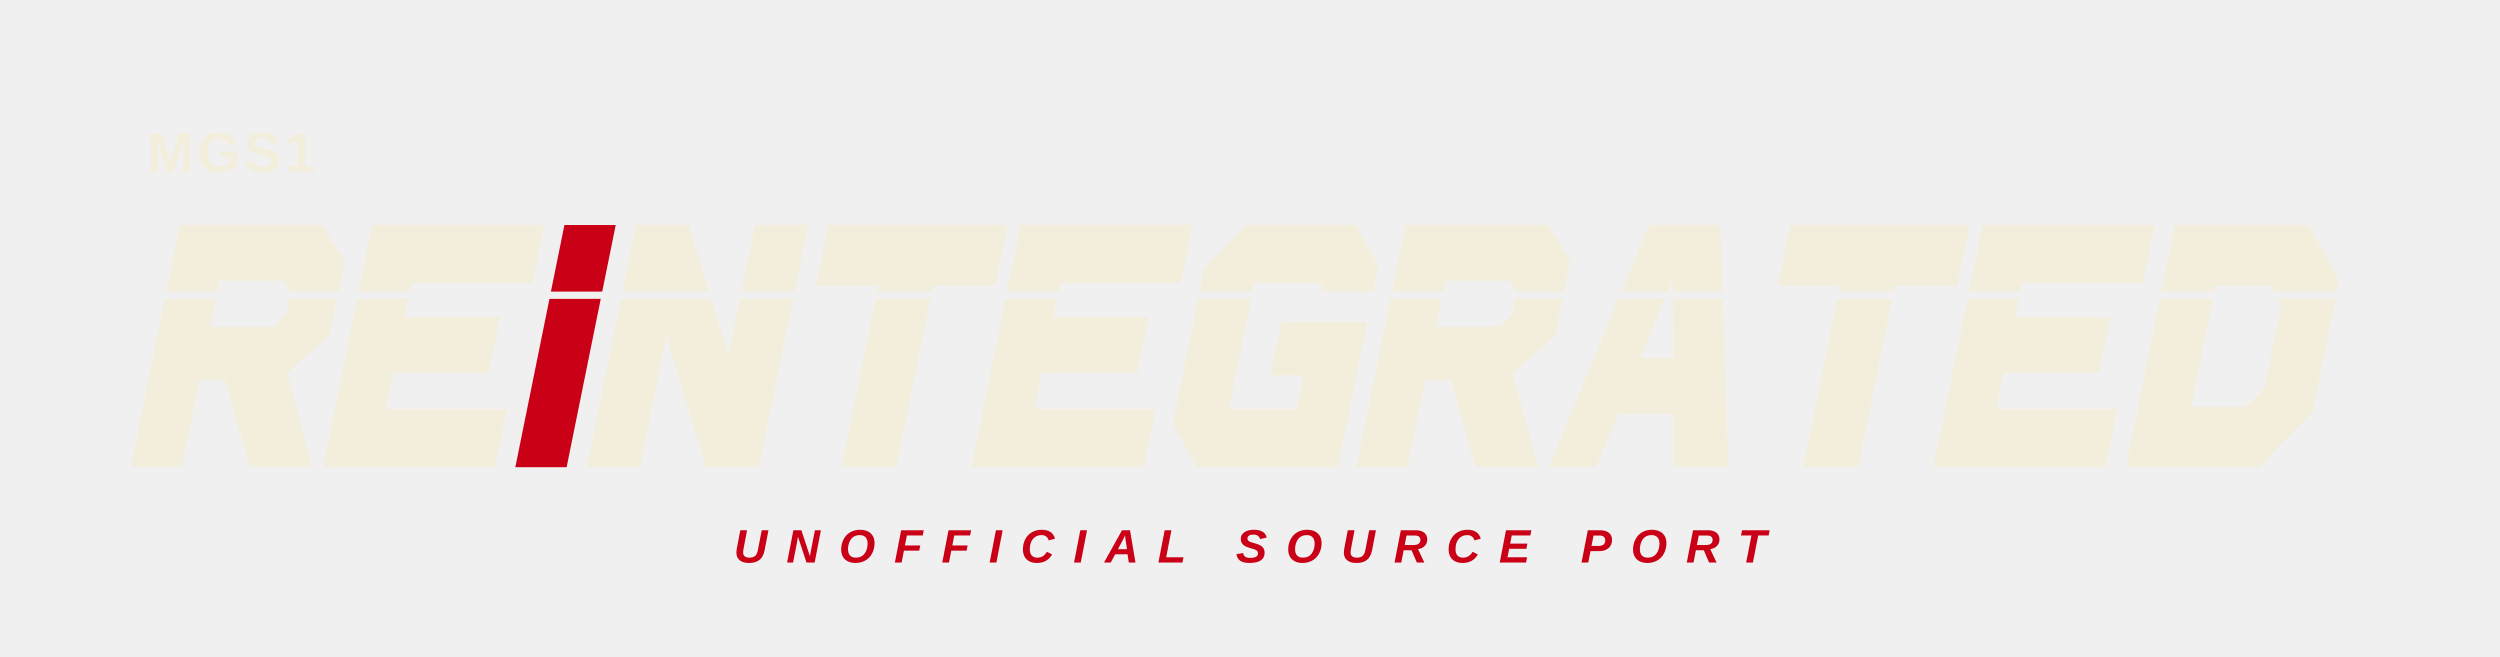
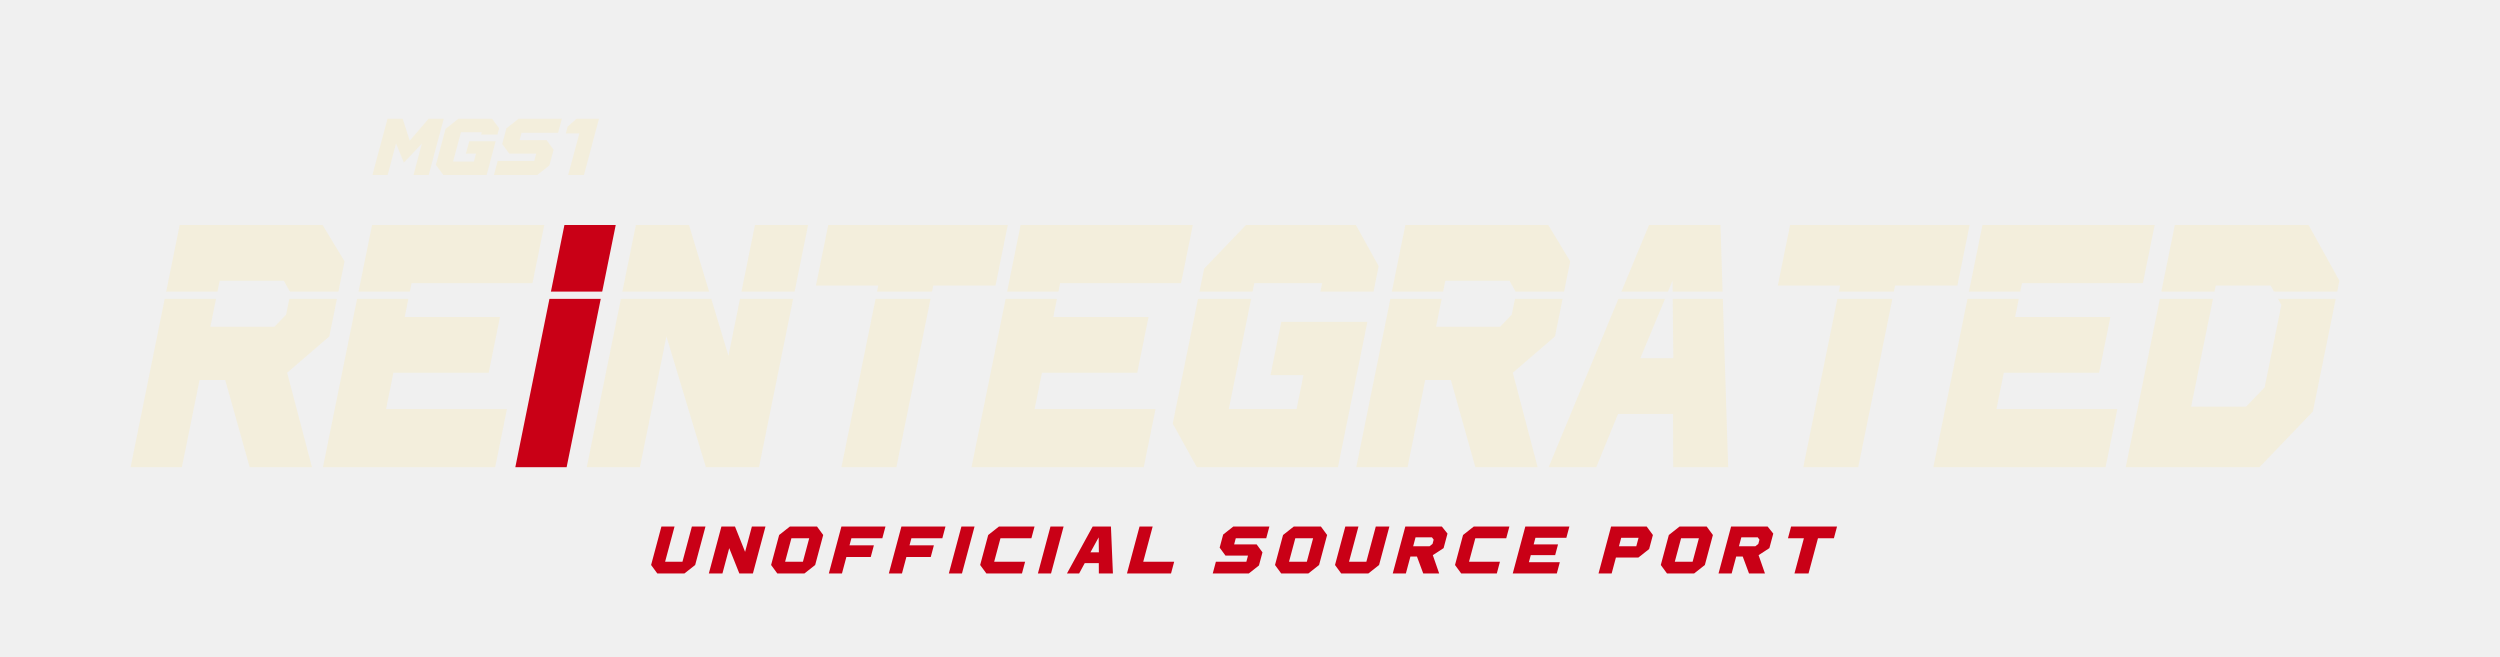
<svg xmlns="http://www.w3.org/2000/svg" viewBox="0 0 1600 420" role="img" aria-labelledby="title desc">
  <defs>
    <mask id="cut">
      <rect x="-200" y="-100" width="1800" height="400" fill="white" />
      <path d="M-20 29H1400" stroke="black" stroke-width="3" />
    </mask>
  </defs>
-   <text x="94" y="110" fill="#f3eedc" font-family="Arial Black,Arial,sans-serif" font-weight="900" font-size="36" letter-spacing="2">MGS1</text>
  <g transform="translate(115 144) scale(1.17253 1.55) skewX(-15)" fill-rule="evenodd" mask="url(#cut)">
    <path transform="translate(0 0)" fill="#f3eedc" d="M0 0H78L94 15V46L75 61L99 100H65L42 64H28V100H0Z M28 23V42H63L68 37V28L63 23Z" />
    <path transform="translate(105 0)" fill="#f3eedc" d="M0 0H94V24H28V38H80V61H28V76H94V100H0Z" />
    <path transform="translate(210 0)" fill="#c90016" d="M0 0H28V100H0Z" />
    <path transform="translate(249 0)" fill="#f3eedc" d="M0 0H29L65 54V0H94V100H65L29 46V100H0Z" />
    <path transform="translate(354 0)" fill="#f3eedc" d="M0 0H98V25H64V100H34V25H0Z" />
    <path transform="translate(459 0)" fill="#f3eedc" d="M0 0H94V24H28V38H80V61H28V76H94V100H0Z" />
    <path transform="translate(564 0)" fill="#f3eedc" d="M18 0H78L95 17V28H66V24H29V76H66V62H48V40H95V100H18L0 82V18Z" />
    <path transform="translate(669 0)" fill="#f3eedc" d="M0 0H78L94 15V46L75 61L99 100H65L42 64H28V100H0Z M28 23V42H63L68 37V28L63 23Z" />
    <path transform="translate(774 0)" fill="#f3eedc" d="M28 0H67L98 100H68L62 78H32L26 100H0Z M38 55H56L47 23Z" />
    <path transform="translate(879 0)" fill="#f3eedc" d="M0 0H98V25H64V100H34V25H0Z" />
    <path transform="translate(984 0)" fill="#f3eedc" d="M0 0H94V24H28V38H80V61H28V76H94V100H0Z" />
    <path transform="translate(1089 0)" fill="#f3eedc" d="M0 0H73L96 23V77L73 100H0Z M29 25V75H59L67 67V33L59 25Z" />
  </g>
-   <text x="800" y="360" text-anchor="middle" fill="#c90016" font-family="Arial Black,Arial,sans-serif" font-weight="900" font-style="italic" font-size="30" letter-spacing="12">UNOFFICIAL SOURCE PORT</text>
+   <g fill="#f3eedc" fill-rule="evenodd" transform="translate(248 76) scale(0.36) skewX(-15)">
+     <path transform="translate(0 0)" d="M0 100V0H27L50 39L73 0H100V100H73V44L50 78L27 44V100Z" />
+     <path transform="translate(108 0)" d="M18 0H78L95 17V28H66V24H29V76H66V62H48V40H95V100H18L0 82V18Z" />
+     <path transform="translate(216 0)" d="M17 0H94V25H29V38H77L94 55V83L77 100H0V75H65V62H17L0 45V17Z" />
+     <path transform="translate(324 0)" d="M12 0H52V100H24V26H0V14Z" />
+   </g>
+   <g fill="#c90016" fill-rule="evenodd" transform="translate(423.3 337) scale(0.3) skewX(-15)">
+     <path transform="translate(0 0)" d="M0 0H28V75H65V0H94V82L76 100H18L0 82Z" />
+     <path transform="translate(128 0)" d="M0 0H29L65 54V0H94V100H65L29 46V100H0Z" />
+     <path transform="translate(256 0)" d="M18 0H76L94 18V82L76 100H18L0 82V18Z M28 25V75H66V25Z" />
+     <path transform="translate(384 0)" d="M0 0H94V25H28V40H80V65H28V100H0Z" />
+     <path transform="translate(512 0)" d="M0 0H94V25H28V40H80V65H28V100H0Z" />
+     <path transform="translate(640 0)" d="M0 0H28V100H0Z" />
+     <path transform="translate(702 0)" d="M18 0H94V25H28V75H94V100H18L0 82V18Z" />
+     <path transform="translate(830 0)" d="M0 0H28V100H0Z" />
+     <path transform="translate(892 0)" d="M28 0H67L98 100H68L62 78H32L26 100H0Z M38 55H56L47 23Z" />
+     <path transform="translate(1020 0)" d="M0 0H28V75H94V100H0Z" />
+     <path transform="translate(1203 0)" d="M17 0H94V25H29V38H77L94 55V83L77 100H0V75H65V62H17L0 45V17Z" />
+     <path transform="translate(1331 0)" d="M18 0H76L94 18V82L76 100H18L0 82V18Z M28 25V75H66V25Z" />
+     <path transform="translate(1459 0)" d="M0 0H28V75H65V0H94V82L76 100H18L0 82Z" />
+     <path transform="translate(1587 0)" d="M0 0H78L94 15V46L75 61L99 100H65L42 64H28V100H0Z M28 23V42H63L68 37V28L63 23Z" />
+     <path transform="translate(1715 0)" d="M18 0H94V25H28V75H94V100H18L0 82V18Z" />
+     <path transform="translate(1843 0)" d="M0 0H94V24H28V38H80V61H28V76H94V100H0Z" />
+     <path transform="translate(2026 0)" d="M0 0H76L94 18V48L76 66H28V100H0Z M28 24V42H65V24Z" />
+     <path transform="translate(2154 0)" d="M18 0H76L94 18V82L76 100H18L0 82V18Z M28 25V75H66V25Z" />
+     <path transform="translate(2282 0)" d="M0 0H78L94 15V46L75 61L99 100H65L42 64H28V100H0Z M28 23V42H63L68 37V28L63 23Z" />
+     <path transform="translate(2410 0)" d="M0 0H98V25H64V100H34V25H0Z" />
+   </g>
</svg>
